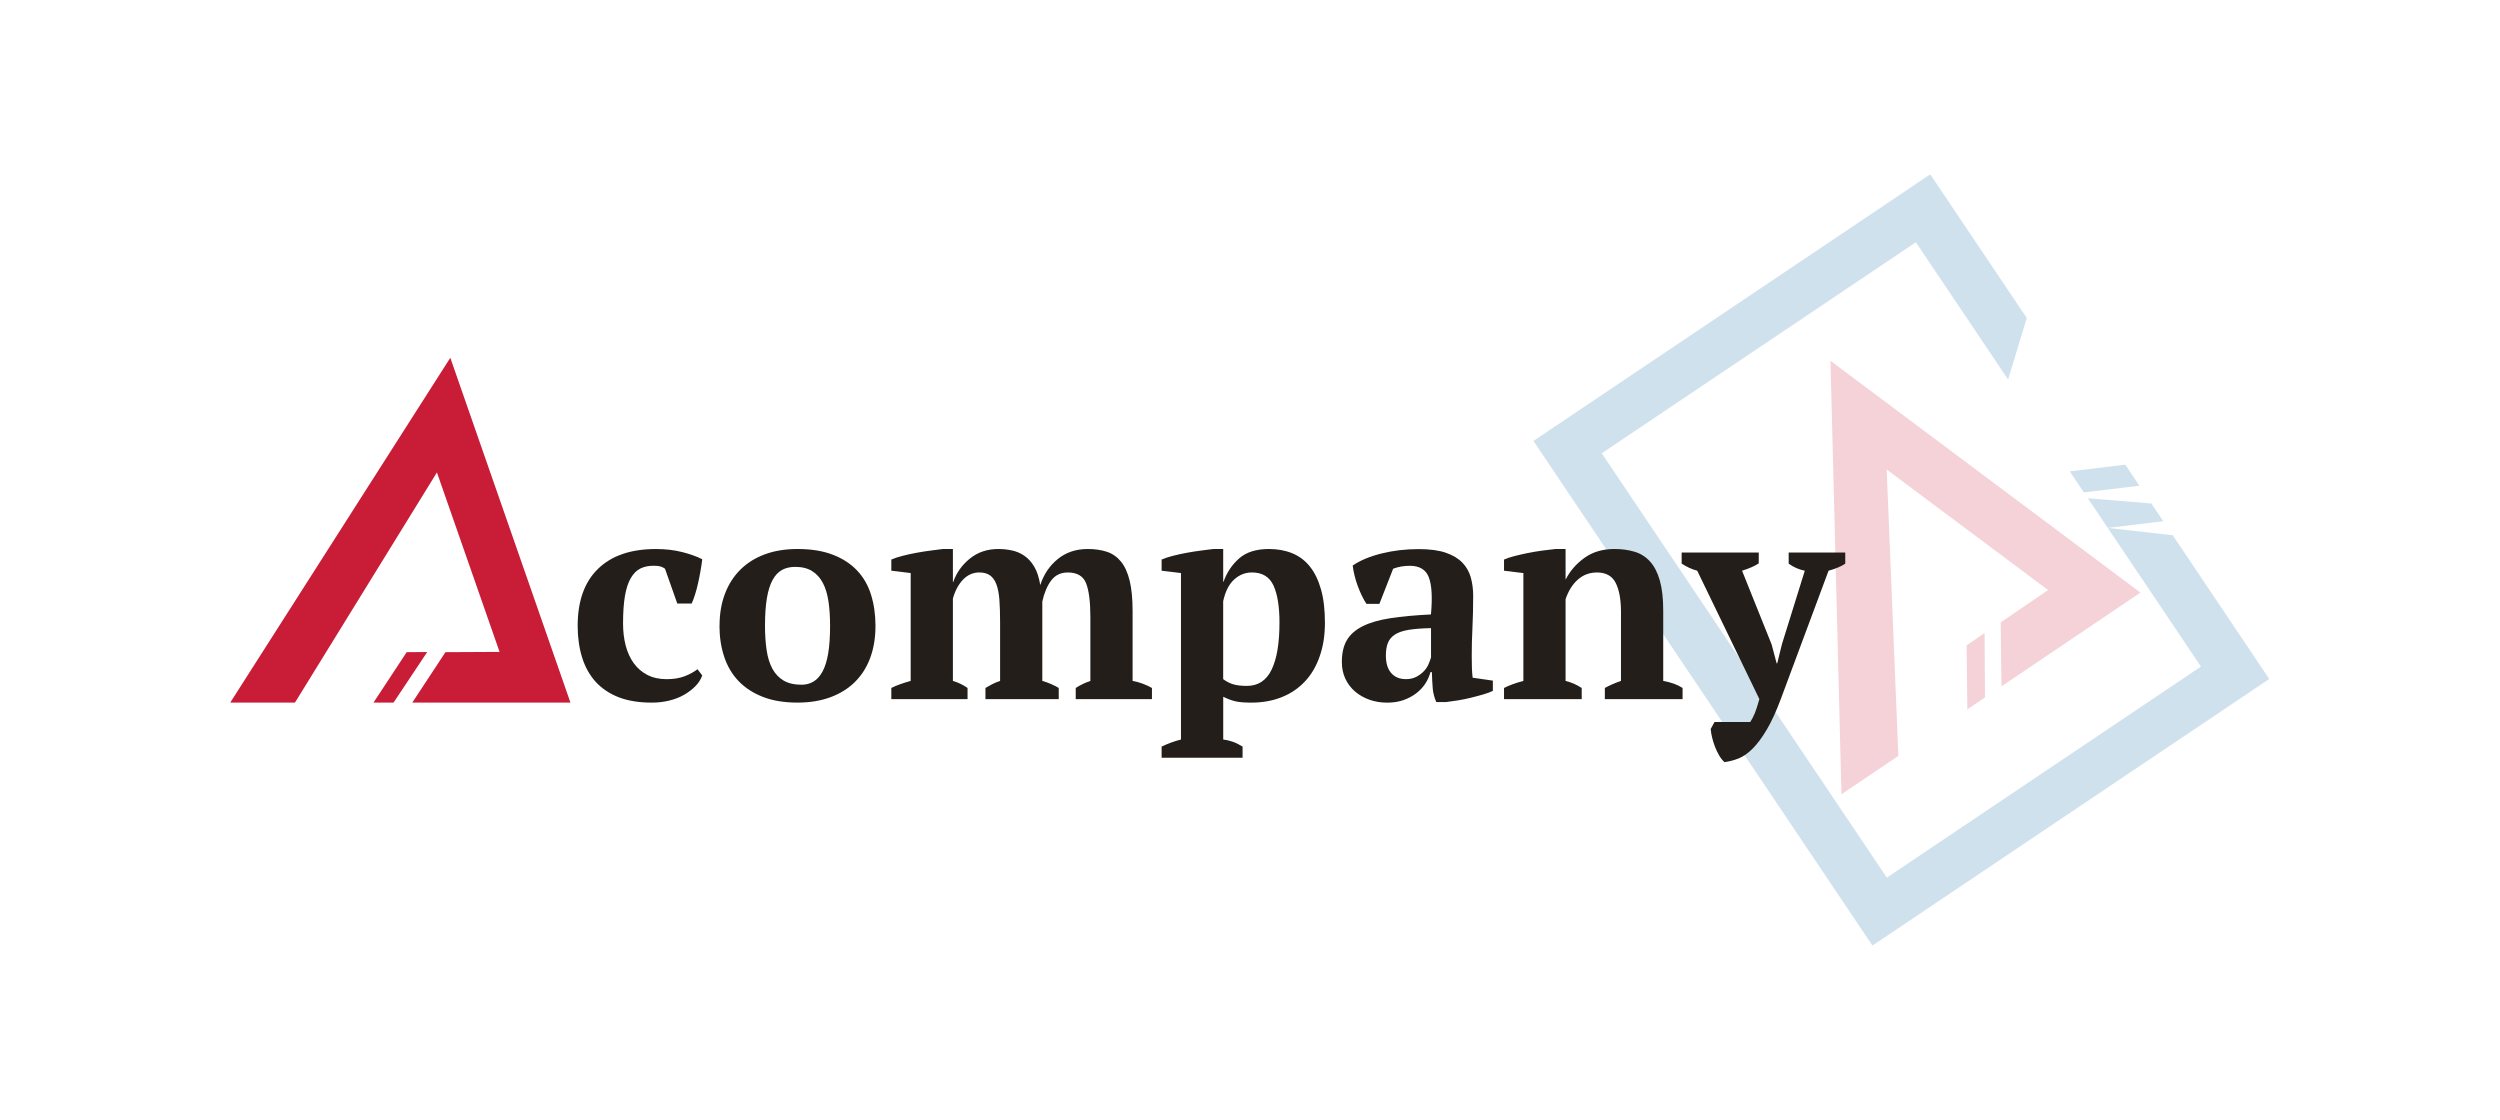
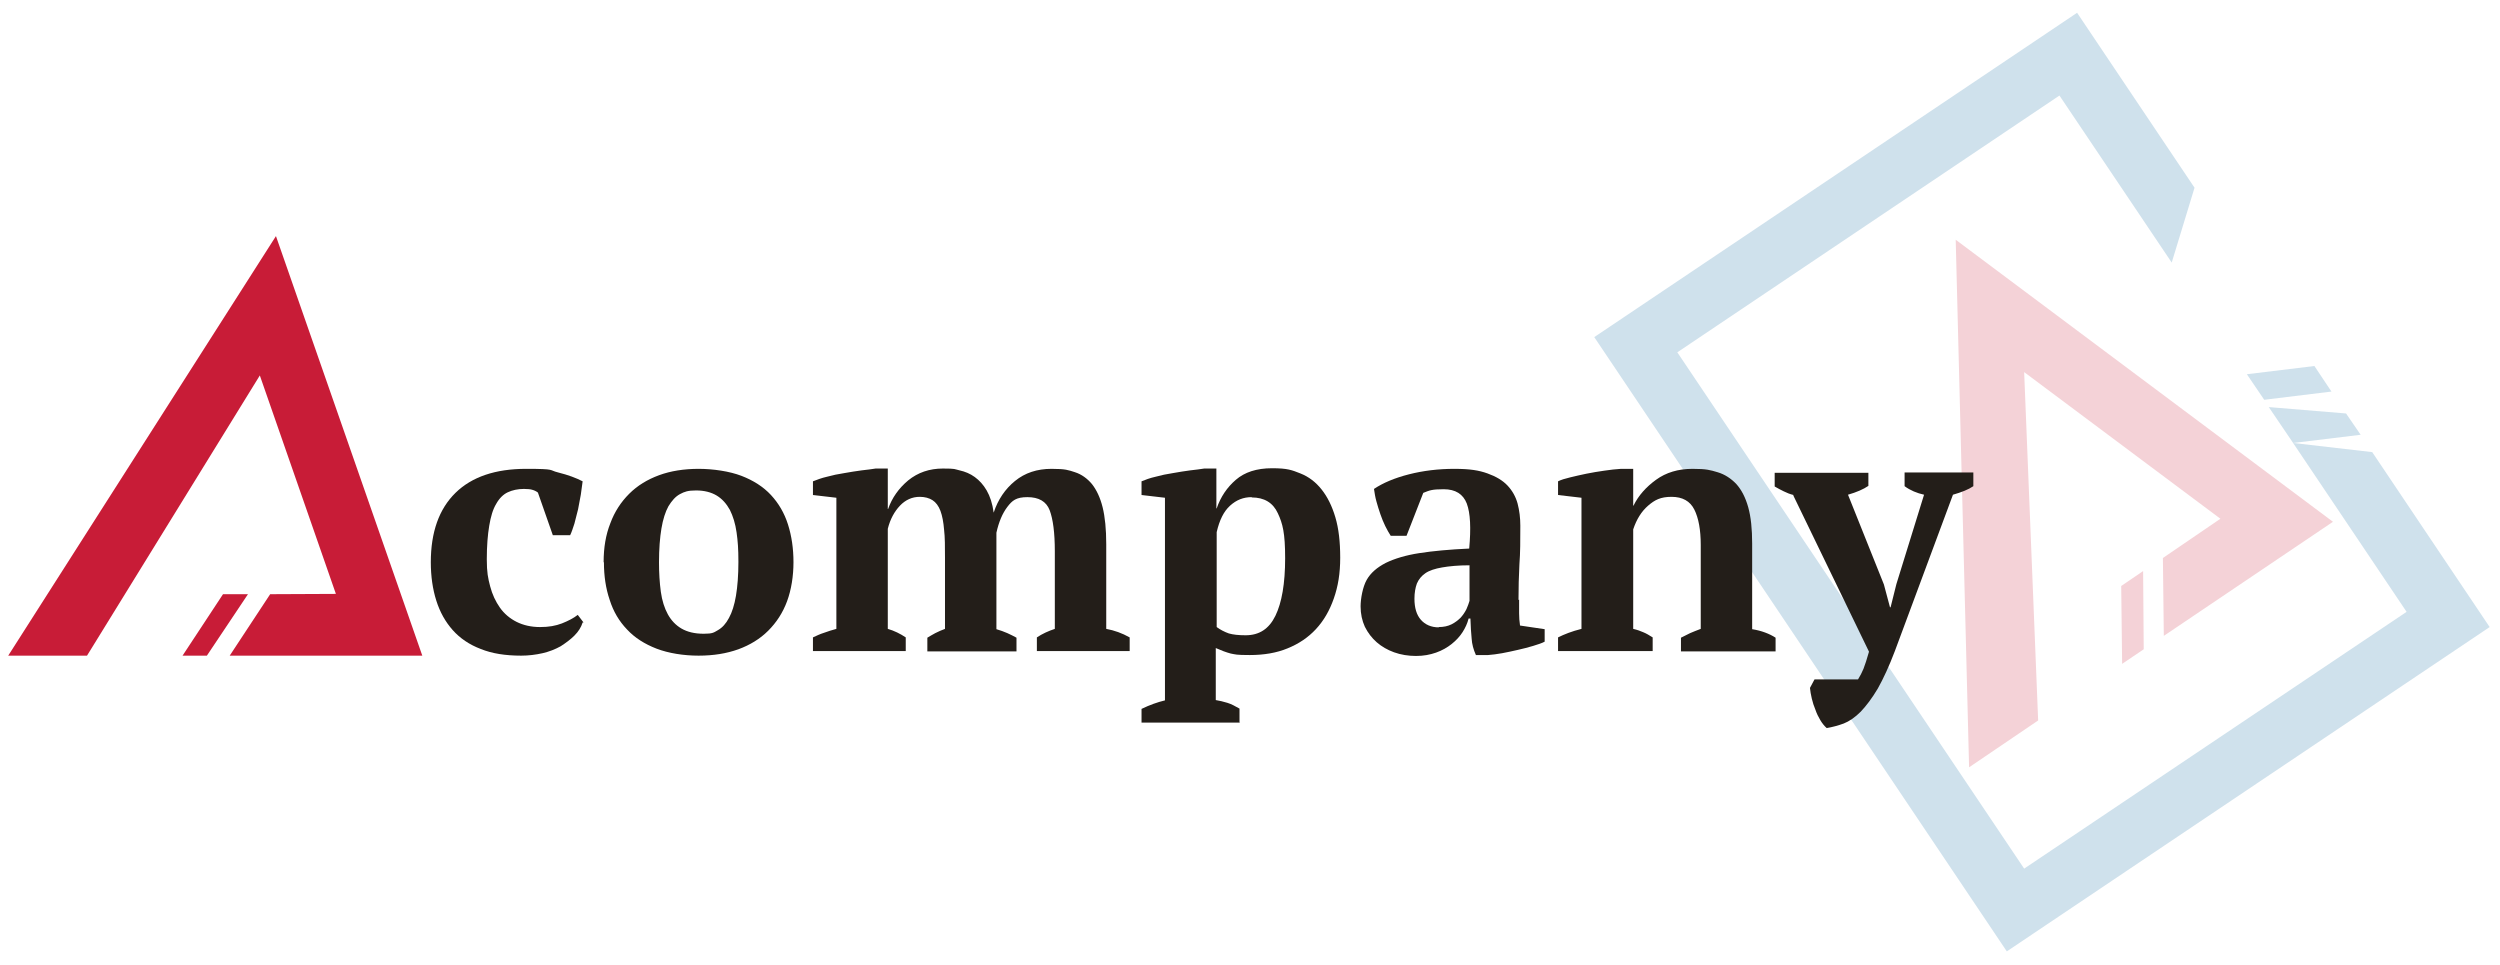
- <svg xmlns="http://www.w3.org/2000/svg" id="_レイヤー_1" data-name="レイヤー_1" viewBox="0 0 1000 447.92">
+ <svg xmlns="http://www.w3.org/2000/svg" id="_レイヤー_1" data-name="レイヤー_1" version="1.1" viewBox="0 0 821.7 317">
  <defs>
    <style>
-       .cls-1 {
+       .st0 {
        fill: none;
      }

-       .cls-2 {
+       .st1 {
        fill: #c81c37;
      }

-       .cls-3 {
+       .st2 {
        fill: #cfe1ec;
      }

-       .cls-4 {
+       .st3 {
        fill: #231e19;
      }

-       .cls-5 {
+       .st4 {
        fill: #f4d2d7;
      }
    </style>
  </defs>
-   <rect class="cls-1" width="1000" height="447.92" />
+   <rect class="st0" x="-89.4" y="-65.5" width="1000" height="447.9" />
  <g>
-     <rect class="cls-1" width="1000" height="447.92" />
+     <rect class="st0" x="-89.4" y="-65.5" width="1000" height="447.9" />
    <g>
      <g>
        <g>
-           <polygon class="cls-3" points="869.09 214.1 843.12 211.18 880.38 266.63 754.73 351.05 640.7 181.31 766.35 96.9 803.23 151.8 810.71 127.21 772.1 69.73 613.38 176.37 748.98 378.23 907.7 271.59 869.09 214.1" />
-           <polygon class="cls-3" points="833.56 196.96 827.91 188.55 850.11 185.86 855.76 194.28 833.56 196.96" />
-           <polygon class="cls-3" points="843.11 211.17 835.15 199.32 860.54 201.39 865.31 208.49 843.11 211.17" />
+           <polygon class="st2" points="779.7 148.6 753.7 145.6 791 201.1 665.3 285.5 551.3 115.8 676.9 31.4 713.8 86.3 721.3 61.7 682.7 4.2 524 110.8 659.6 312.7 818.3 206.1 779.7 148.6" />
+           <polygon class="st2" points="744.2 131.4 738.5 123 760.7 120.3 766.3 128.7 744.2 131.4" />
+           <polygon class="st2" points="753.7 145.6 745.7 133.8 771.1 135.9 775.9 142.9 753.7 145.6" />
        </g>
        <g>
-           <polygon class="cls-5" points="736.59 317.7 732.19 144.33 856.17 237.04 800.58 274.54 800.28 248.95 819.24 236.02 754.67 187.8 759.34 302.35 736.59 317.7" />
-           <polygon class="cls-5" points="786.94 283.74 786.65 258.14 793.83 253.23 793.99 278.98 786.94 283.74" />
+           <polygon class="st4" points="647.2 252.2 642.8 78.8 766.8 171.5 711.2 209 710.9 183.4 729.8 170.5 665.3 122.3 669.9 236.8 647.2 252.2" />
+           <polygon class="st4" points="697.5 218.2 697.2 192.6 704.4 187.7 704.6 213.4 697.5 218.2" />
        </g>
      </g>
      <g>
-         <path class="cls-4" d="M280.91,270.14c-.55,1.56-1.45,2.99-2.7,4.28-1.25,1.29-2.76,2.44-4.51,3.46-1.76,1.02-3.75,1.8-5.98,2.35-2.23.55-4.56.82-6.98.82-5.16,0-9.6-.72-13.31-2.17-3.71-1.45-6.78-3.52-9.21-6.21-2.42-2.7-4.22-5.94-5.39-9.73-1.17-3.79-1.76-7.99-1.76-12.61,0-9.93,2.71-17.53,8.15-22.81,5.43-5.28,13.15-7.91,23.16-7.91,3.83,0,7.35.41,10.55,1.23,3.2.82,5.86,1.78,7.97,2.87-.16,1.33-.37,2.8-.65,4.4-.27,1.6-.59,3.21-.94,4.81-.35,1.6-.76,3.17-1.23,4.69-.47,1.52-.94,2.8-1.41,3.81h-5.75l-4.93-13.95c-.55-.39-1.13-.68-1.76-.88-.63-.19-1.56-.29-2.81-.29-2.03,0-3.79.37-5.28,1.11-1.49.74-2.76,2.01-3.81,3.81-1.06,1.8-1.84,4.18-2.35,7.15-.51,2.97-.76,6.65-.76,11.02,0,3.21.35,6.16,1.06,8.85.7,2.7,1.78,5.04,3.22,7.04,1.45,1.99,3.26,3.56,5.45,4.69,2.19,1.13,4.77,1.7,7.74,1.7,2.74,0,5.12-.39,7.15-1.17,2.03-.78,3.75-1.72,5.16-2.81l1.88,2.46Z" />
-         <path class="cls-4" d="M287.82,250.32c0-4.77.72-9.05,2.17-12.84,1.45-3.79,3.52-7.02,6.21-9.67,2.7-2.66,5.96-4.69,9.79-6.1,3.83-1.41,8.17-2.11,13.01-2.11,5.47,0,10.18.76,14.13,2.29,3.95,1.52,7.19,3.64,9.73,6.33,2.54,2.7,4.4,5.94,5.57,9.73,1.17,3.79,1.76,7.91,1.76,12.37,0,4.77-.7,9.05-2.11,12.84-1.41,3.79-3.46,7.02-6.16,9.67-2.7,2.66-5.98,4.69-9.85,6.1-3.87,1.41-8.23,2.11-13.08,2.11-5.32,0-9.93-.76-13.84-2.29-3.91-1.52-7.15-3.64-9.73-6.33-2.58-2.7-4.5-5.94-5.75-9.73-1.25-3.79-1.88-7.91-1.88-12.37ZM306,250.32c0,3.52.21,6.74.64,9.67.43,2.93,1.19,5.41,2.29,7.45,1.09,2.03,2.58,3.62,4.46,4.75,1.87,1.13,4.3,1.7,7.27,1.7,1.72,0,3.28-.41,4.69-1.23,1.4-.82,2.62-2.15,3.63-3.99,1.01-1.84,1.78-4.26,2.29-7.27.51-3.01.76-6.7.76-11.08,0-3.59-.21-6.84-.64-9.73-.43-2.89-1.17-5.35-2.23-7.39-1.06-2.03-2.48-3.61-4.28-4.75-1.8-1.13-4.06-1.7-6.8-1.7-2.03,0-3.79.41-5.28,1.23-1.49.82-2.74,2.15-3.75,3.99-1.02,1.84-1.78,4.26-2.29,7.27-.51,3.01-.76,6.7-.76,11.08Z" />
-         <path class="cls-4" d="M423.49,279.64h-29.31v-4.46c.78-.47,1.66-.96,2.64-1.47.98-.51,2.05-.96,3.22-1.35v-23.39c0-3.61-.1-6.66-.29-9.17-.2-2.51-.61-4.56-1.23-6.17-.63-1.61-1.49-2.78-2.58-3.53-1.09-.74-2.5-1.12-4.22-1.12-2.5,0-4.67.96-6.51,2.88-1.84,1.92-3.19,4.45-4.05,7.58v32.92c2.11.63,4.06,1.57,5.86,2.82v4.46h-30.49v-4.46c1.09-.55,2.31-1.06,3.64-1.53,1.33-.47,2.7-.9,4.1-1.3v-43.13l-7.74-.94v-4.46c1.25-.55,2.79-1.06,4.63-1.52,1.84-.47,3.73-.88,5.69-1.23,1.95-.35,3.85-.65,5.69-.88,1.84-.23,3.38-.43,4.63-.59h3.99v13.25h.12c1.25-3.67,3.46-6.8,6.62-9.38,3.17-2.58,6.98-3.87,11.43-3.87,1.88,0,3.71.2,5.51.59,1.8.39,3.46,1.11,4.98,2.17,1.52,1.06,2.83,2.52,3.93,4.4,1.09,1.88,1.88,4.3,2.35,7.27,1.41-4.3,3.75-7.78,7.04-10.44,3.28-2.66,7.27-3.99,11.96-3.99,2.89,0,5.45.37,7.68,1.12,2.23.74,4.1,2.06,5.63,3.94,1.53,1.88,2.68,4.43,3.46,7.64.78,3.21,1.17,7.28,1.17,12.22v27.85c2.66.47,5.24,1.41,7.74,2.82v4.46h-30.49v-4.46c1.8-1.17,3.75-2.11,5.86-2.82v-25.51c0-6.11-.57-10.62-1.7-13.52-1.13-2.9-3.58-4.35-7.33-4.35-2.81,0-5.02,1.06-6.62,3.17-1.6,2.12-2.8,4.94-3.58,8.46v31.74c1.33.39,2.52.82,3.58,1.29,1.06.47,2.05.98,2.99,1.53v4.46Z" />
-         <path class="cls-4" d="M497.01,303.09h-32.36v-4.46c2.66-1.26,5.24-2.2,7.74-2.82v-66.59l-7.74-.94v-4.46c1.25-.55,2.79-1.06,4.63-1.52,1.84-.47,3.73-.88,5.69-1.23,1.95-.35,3.85-.65,5.69-.88,1.84-.23,3.38-.43,4.63-.59h3.99v13.13h.12c1.33-3.75,3.42-6.88,6.27-9.38,2.85-2.5,6.82-3.75,11.9-3.75,3.44,0,6.55.57,9.32,1.7,2.77,1.13,5.12,2.89,7.04,5.28,1.91,2.39,3.4,5.43,4.46,9.15,1.06,3.71,1.58,8.15,1.58,13.31s-.68,9.38-2.05,13.37c-1.37,3.99-3.32,7.35-5.86,10.08-2.54,2.74-5.63,4.85-9.26,6.33-3.64,1.48-7.76,2.23-12.37,2.23-2.66,0-4.75-.18-6.27-.53-1.52-.35-3.15-.96-4.87-1.82v17.1c1.25.16,2.5.45,3.75.88,1.25.43,2.58,1.08,3.99,1.95v4.46ZM500.76,228.98c-2.66,0-5.02.94-7.09,2.81-2.07,1.88-3.54,4.77-4.4,8.68v31.19c1.25.94,2.58,1.62,3.99,2.05,1.41.43,3.24.65,5.51.65,4.46,0,7.74-2.15,9.85-6.45,2.11-4.3,3.17-10.59,3.17-18.88,0-6.41-.8-11.35-2.4-14.83-1.6-3.48-4.48-5.22-8.62-5.22Z" />
-         <path class="cls-4" d="M588.7,262.63c0,1.72.02,3.21.06,4.46.04,1.25.14,2.58.29,3.99l8.09,1.17v4.1c-.94.47-2.21.94-3.81,1.41-1.6.47-3.28.92-5.04,1.35-1.76.43-3.5.78-5.22,1.06-1.72.27-3.25.49-4.57.65h-3.99c-.78-1.8-1.25-3.59-1.41-5.39-.16-1.8-.27-3.99-.35-6.57h-.59c-.39,1.56-1.06,3.07-1.99,4.51-.94,1.45-2.13,2.74-3.58,3.87-1.45,1.13-3.15,2.05-5.1,2.76-1.95.7-4.14,1.06-6.57,1.06-2.58,0-4.97-.39-7.15-1.17-2.19-.78-4.1-1.88-5.75-3.28-1.64-1.41-2.93-3.11-3.87-5.1-.94-1.99-1.41-4.24-1.41-6.74,0-3.52.66-6.41,1.99-8.68,1.33-2.27,3.42-4.12,6.27-5.57,2.85-1.45,6.53-2.52,11.02-3.22,4.49-.7,9.95-1.21,16.36-1.52.62-6.72.35-11.65-.82-14.77-1.17-3.13-3.71-4.69-7.62-4.69-2.42,0-4.65.39-6.68,1.17l-5.51,14.07h-5.16c-.63-.94-1.23-2.01-1.82-3.22-.59-1.21-1.13-2.5-1.64-3.87-.51-1.37-.94-2.76-1.29-4.16-.35-1.41-.61-2.77-.76-4.1,2.97-2.03,6.8-3.63,11.49-4.81,4.69-1.17,9.65-1.76,14.89-1.76,4.46,0,8.09.49,10.91,1.47,2.81.98,5.02,2.31,6.62,3.99,1.6,1.68,2.71,3.66,3.34,5.92.62,2.27.94,4.69.94,7.27,0,4.69-.1,8.93-.29,12.72-.2,3.79-.29,7.68-.29,11.67ZM562.32,271.66c1.64,0,3.05-.31,4.22-.94,1.17-.62,2.17-1.37,2.99-2.23.82-.86,1.45-1.8,1.88-2.81.43-1.02.76-1.91,1-2.7v-11.73c-3.67.08-6.68.31-9.03.7-2.35.39-4.18,1.04-5.51,1.94-1.33.9-2.25,2.03-2.76,3.4-.51,1.37-.76,3.03-.76,4.98,0,2.97.7,5.28,2.11,6.92,1.41,1.64,3.36,2.46,5.86,2.46Z" />
-         <path class="cls-4" d="M673.01,279.64h-31.07v-4.46c1.01-.55,2.01-1.04,2.99-1.47.98-.43,2.13-.88,3.46-1.35v-27.62c0-4.94-.7-8.8-2.11-11.58-1.41-2.78-3.91-4.17-7.5-4.17-2.97,0-5.53.96-7.68,2.88-2.15,1.92-3.77,4.53-4.87,7.82v32.68c1.25.32,2.36.69,3.34,1.12.98.43,2.01,1,3.11,1.7v4.46h-31.07v-4.46c1.95-1.02,4.53-1.96,7.74-2.83v-43.13l-7.74-.94v-4.46c1.02-.47,2.35-.92,3.99-1.35,1.64-.43,3.42-.84,5.33-1.23,1.91-.39,3.87-.72,5.86-1,1.99-.27,3.81-.49,5.45-.65h3.99v12.08h.12c1.64-3.28,4.1-6.12,7.39-8.5,3.28-2.38,7.27-3.58,11.96-3.58,3.05,0,5.78.37,8.21,1.12,2.42.74,4.48,2.06,6.16,3.94,1.68,1.88,2.97,4.41,3.87,7.58.9,3.17,1.35,7.19,1.35,12.04v28.09c3.13.55,5.71,1.49,7.74,2.82v4.46Z" />
-         <path class="cls-4" d="M678.87,228.28c-1.17-.31-2.25-.7-3.22-1.17-.98-.47-1.97-1.02-2.99-1.65v-4.46h30.84v4.34c-1.64,1.1-3.87,2.08-6.68,2.94l11.84,29.52,1.99,7.53h.24l1.88-7.64,9.15-29.4c-2.35-.47-4.5-1.41-6.45-2.82v-4.46h22.63v4.46c-1.64,1.1-3.87,2.04-6.68,2.82l-19.11,51.35c-1.87,5-3.75,9.09-5.63,12.25-1.88,3.17-3.75,5.69-5.63,7.56-1.88,1.88-3.75,3.18-5.63,3.93-1.88.74-3.75,1.23-5.63,1.47-.78-.7-1.49-1.58-2.11-2.64s-1.17-2.19-1.64-3.4c-.47-1.21-.86-2.44-1.17-3.69-.31-1.25-.51-2.42-.59-3.52l1.53-2.81h14.3c.7-1.1,1.31-2.27,1.82-3.52.51-1.25,1.11-3.13,1.82-5.63l-24.86-51.35Z" />
+         <path class="st3" d="M191.5,204.6c-.5,1.6-1.4,3-2.7,4.3-1.3,1.3-2.8,2.4-4.5,3.5-1.8,1-3.8,1.8-6,2.3-2.2.5-4.6.8-7,.8-5.2,0-9.6-.7-13.3-2.2-3.7-1.4-6.8-3.5-9.2-6.2-2.4-2.7-4.2-5.9-5.4-9.7-1.2-3.8-1.8-8-1.8-12.6,0-9.9,2.7-17.5,8.1-22.8,5.4-5.3,13.2-7.9,23.2-7.9s7.3.4,10.6,1.2c3.2.8,5.9,1.8,8,2.9-.2,1.3-.4,2.8-.6,4.4-.3,1.6-.6,3.2-.9,4.8-.4,1.6-.8,3.2-1.2,4.7-.5,1.5-.9,2.8-1.4,3.8h-5.7l-4.9-14c-.5-.4-1.1-.7-1.8-.9-.6-.2-1.6-.3-2.8-.3-2,0-3.8.4-5.3,1.1-1.5.7-2.8,2-3.8,3.8-1.1,1.8-1.8,4.2-2.3,7.2-.5,3-.8,6.6-.8,11s.4,6.2,1.1,8.9c.7,2.7,1.8,5,3.2,7,1.4,2,3.3,3.6,5.5,4.7,2.2,1.1,4.8,1.7,7.7,1.7s5.1-.4,7.2-1.2c2-.8,3.8-1.7,5.2-2.8l1.9,2.5Z" />
+         <path class="st3" d="M198.4,184.8c0-4.8.7-9,2.2-12.8,1.4-3.8,3.5-7,6.2-9.7,2.7-2.7,6-4.7,9.8-6.1,3.8-1.4,8.2-2.1,13-2.1s10.2.8,14.1,2.3c3.9,1.5,7.2,3.6,9.7,6.3,2.5,2.7,4.4,5.9,5.6,9.7,1.2,3.8,1.8,7.9,1.8,12.4s-.7,9-2.1,12.8c-1.4,3.8-3.5,7-6.2,9.7-2.7,2.7-6,4.7-9.8,6.1-3.9,1.4-8.2,2.1-13.1,2.1s-9.9-.8-13.8-2.3c-3.9-1.5-7.2-3.6-9.7-6.3-2.6-2.7-4.5-5.9-5.7-9.7-1.3-3.8-1.9-7.9-1.9-12.4ZM216.6,184.8c0,3.5.2,6.7.6,9.7.4,2.9,1.2,5.4,2.3,7.4,1.1,2,2.6,3.6,4.5,4.7,1.9,1.1,4.3,1.7,7.3,1.7s3.3-.4,4.7-1.2c1.4-.8,2.6-2.1,3.6-4,1-1.8,1.8-4.3,2.3-7.3.5-3,.8-6.7.8-11.1s-.2-6.8-.6-9.7c-.4-2.9-1.2-5.4-2.2-7.4-1.1-2-2.5-3.6-4.3-4.7-1.8-1.1-4.1-1.7-6.8-1.7s-3.8.4-5.3,1.2c-1.5.8-2.7,2.2-3.8,4-1,1.8-1.8,4.3-2.3,7.3-.5,3-.8,6.7-.8,11.1Z" />
+         <path class="st3" d="M334.1,214.1h-29.3v-4.5c.8-.5,1.7-1,2.6-1.5,1-.5,2.1-1,3.2-1.4v-23.4c0-3.6,0-6.7-.3-9.2-.2-2.5-.6-4.6-1.2-6.2-.6-1.6-1.5-2.8-2.6-3.5-1.1-.7-2.5-1.1-4.2-1.1-2.5,0-4.7,1-6.5,2.9-1.8,1.9-3.2,4.4-4,7.6v32.9c2.1.6,4.1,1.6,5.9,2.8v4.5h-30.5v-4.5c1.1-.5,2.3-1.1,3.6-1.5,1.3-.5,2.7-.9,4.1-1.3v-43.1l-7.7-.9v-4.5c1.3-.5,2.8-1.1,4.6-1.5,1.8-.5,3.7-.9,5.7-1.2,2-.4,3.8-.6,5.7-.9,1.8-.2,3.4-.4,4.6-.6h4v13.3h.1c1.3-3.7,3.5-6.8,6.6-9.4,3.2-2.6,7-3.9,11.4-3.9s3.7.2,5.5.6c1.8.4,3.5,1.1,5,2.2,1.5,1.1,2.8,2.5,3.9,4.4,1.1,1.9,1.9,4.3,2.3,7.3,1.4-4.3,3.8-7.8,7-10.4,3.3-2.7,7.3-4,12-4s5.5.4,7.7,1.1c2.2.7,4.1,2.1,5.6,3.9,1.5,1.9,2.7,4.4,3.5,7.6.8,3.2,1.2,7.3,1.2,12.2v27.8c2.7.5,5.2,1.4,7.7,2.8v4.5h-30.5v-4.5c1.8-1.2,3.8-2.1,5.9-2.8v-25.5c0-6.1-.6-10.6-1.7-13.5-1.1-2.9-3.6-4.3-7.3-4.3s-5,1.1-6.6,3.2c-1.6,2.1-2.8,4.9-3.6,8.5v31.7c1.3.4,2.5.8,3.6,1.3,1.1.5,2.1,1,3,1.5v4.5Z" />
+         <path class="st3" d="M407.6,237.5h-32.4v-4.5c2.7-1.3,5.2-2.2,7.7-2.8v-66.6l-7.7-.9v-4.5c1.2-.5,2.8-1.1,4.6-1.5,1.8-.5,3.7-.9,5.7-1.2,2-.4,3.8-.6,5.7-.9,1.8-.2,3.4-.4,4.6-.6h4v13.1h.1c1.3-3.8,3.4-6.9,6.3-9.4,2.9-2.5,6.8-3.8,11.9-3.8s6.5.6,9.3,1.7c2.8,1.1,5.1,2.9,7,5.3,1.9,2.4,3.4,5.4,4.5,9.1,1.1,3.7,1.6,8.1,1.6,13.3s-.7,9.4-2.1,13.4c-1.4,4-3.3,7.3-5.9,10.1-2.5,2.7-5.6,4.8-9.3,6.3-3.6,1.5-7.8,2.2-12.4,2.2s-4.7-.2-6.3-.5c-1.5-.4-3.1-1-4.9-1.8v17.1c1.2.2,2.5.5,3.8.9,1.3.4,2.6,1.1,4,1.9v4.5ZM411.4,163.4c-2.7,0-5,.9-7.1,2.8-2.1,1.9-3.5,4.8-4.4,8.7v31.2c1.2.9,2.6,1.6,4,2.1,1.4.4,3.2.6,5.5.6,4.5,0,7.7-2.1,9.8-6.4,2.1-4.3,3.2-10.6,3.2-18.9s-.8-11.4-2.4-14.8c-1.6-3.5-4.5-5.2-8.6-5.2Z" />
+         <path class="st3" d="M499.3,197.1c0,1.7,0,3.2,0,4.5,0,1.3.1,2.6.3,4l8.1,1.2v4.1c-.9.5-2.2.9-3.8,1.4-1.6.5-3.3.9-5,1.3-1.8.4-3.5.8-5.2,1.1-1.7.3-3.2.5-4.6.6h-4c-.8-1.8-1.3-3.6-1.4-5.4-.2-1.8-.3-4-.4-6.6h-.6c-.4,1.6-1.1,3.1-2,4.5-.9,1.4-2.1,2.7-3.6,3.9-1.4,1.1-3.1,2.1-5.1,2.8-2,.7-4.1,1.1-6.6,1.1s-5-.4-7.2-1.2c-2.2-.8-4.1-1.9-5.7-3.3-1.6-1.4-2.9-3.1-3.9-5.1-.9-2-1.4-4.2-1.4-6.7s.7-6.4,2-8.7c1.3-2.3,3.4-4.1,6.3-5.6,2.9-1.4,6.5-2.5,11-3.2,4.5-.7,9.9-1.2,16.4-1.5.6-6.7.4-11.6-.8-14.8-1.2-3.1-3.7-4.7-7.6-4.7s-4.7.4-6.7,1.2l-5.5,14.1h-5.2c-.6-.9-1.2-2-1.8-3.2-.6-1.2-1.1-2.5-1.6-3.9-.5-1.4-.9-2.8-1.3-4.2-.4-1.4-.6-2.8-.8-4.1,3-2,6.8-3.6,11.5-4.8,4.7-1.2,9.7-1.8,14.9-1.8s8.1.5,10.9,1.5c2.8,1,5,2.3,6.6,4,1.6,1.7,2.7,3.7,3.3,5.9.6,2.3.9,4.7.9,7.3,0,4.7,0,8.9-.3,12.7-.2,3.8-.3,7.7-.3,11.7ZM472.9,206.1c1.6,0,3-.3,4.2-.9,1.2-.6,2.2-1.4,3-2.2.8-.9,1.4-1.8,1.9-2.8.4-1,.8-1.9,1-2.7v-11.7c-3.7,0-6.7.3-9,.7-2.3.4-4.2,1-5.5,1.9-1.3.9-2.2,2-2.8,3.4-.5,1.4-.8,3-.8,5,0,3,.7,5.3,2.1,6.9,1.4,1.6,3.4,2.5,5.9,2.5Z" />
+         <path class="st3" d="M583.6,214.1h-31.1v-4.5c1-.5,2-1,3-1.5,1-.4,2.1-.9,3.5-1.4v-27.6c0-4.9-.7-8.8-2.1-11.6-1.4-2.8-3.9-4.2-7.5-4.2s-5.5,1-7.7,2.9c-2.2,1.9-3.8,4.5-4.9,7.8v32.7c1.3.3,2.4.7,3.3,1.1,1,.4,2,1,3.1,1.7v4.5h-31.1v-4.5c2-1,4.5-2,7.7-2.8v-43.1l-7.7-.9v-4.5c1-.5,2.3-.9,4-1.3,1.6-.4,3.4-.8,5.3-1.2,1.9-.4,3.9-.7,5.9-1,2-.3,3.8-.5,5.5-.6h4v12.1h.1c1.6-3.3,4.1-6.1,7.4-8.5,3.3-2.4,7.3-3.6,12-3.6s5.8.4,8.2,1.1c2.4.7,4.5,2.1,6.2,3.9,1.7,1.9,3,4.4,3.9,7.6.9,3.2,1.3,7.2,1.3,12v28.1c3.1.5,5.7,1.5,7.7,2.8v4.5Z" />
+         <path class="st3" d="M589.5,162.7c-1.2-.3-2.2-.7-3.2-1.2-1-.5-2-1-3-1.6v-4.5h30.8v4.3c-1.6,1.1-3.9,2.1-6.7,2.9l11.8,29.5,2,7.5h.2l1.9-7.6,9.1-29.4c-2.3-.5-4.5-1.4-6.4-2.8v-4.5h22.6v4.5c-1.6,1.1-3.9,2-6.7,2.8l-19.1,51.4c-1.9,5-3.8,9.1-5.6,12.3-1.9,3.2-3.8,5.7-5.6,7.6-1.9,1.9-3.8,3.2-5.6,3.9-1.9.7-3.8,1.2-5.6,1.5-.8-.7-1.5-1.6-2.1-2.6s-1.2-2.2-1.6-3.4c-.5-1.2-.9-2.4-1.2-3.7-.3-1.3-.5-2.4-.6-3.5l1.5-2.8h14.3c.7-1.1,1.3-2.3,1.8-3.5.5-1.3,1.1-3.1,1.8-5.6l-24.9-51.4Z" />
      </g>
      <g>
-         <polygon class="cls-2" points="92.09 281.04 180.12 143.11 228.18 281.04 164.91 281.04 178.18 260.87 199.83 260.76 174.77 188.97 117.98 281.04 92.09 281.04" />
-         <polygon class="cls-2" points="149.39 281.04 162.67 260.87 170.88 260.81 157.42 281.04 149.39 281.04" />
+         <polygon class="st1" points="2.7 215.5 90.7 77.6 138.8 215.5 75.5 215.5 88.8 195.3 110.4 195.2 85.4 123.4 28.6 215.5 2.7 215.5" />
+         <polygon class="st1" points="60 215.5 73.3 195.3 81.5 195.3 68 215.5 60 215.5" />
      </g>
    </g>
  </g>
</svg>
